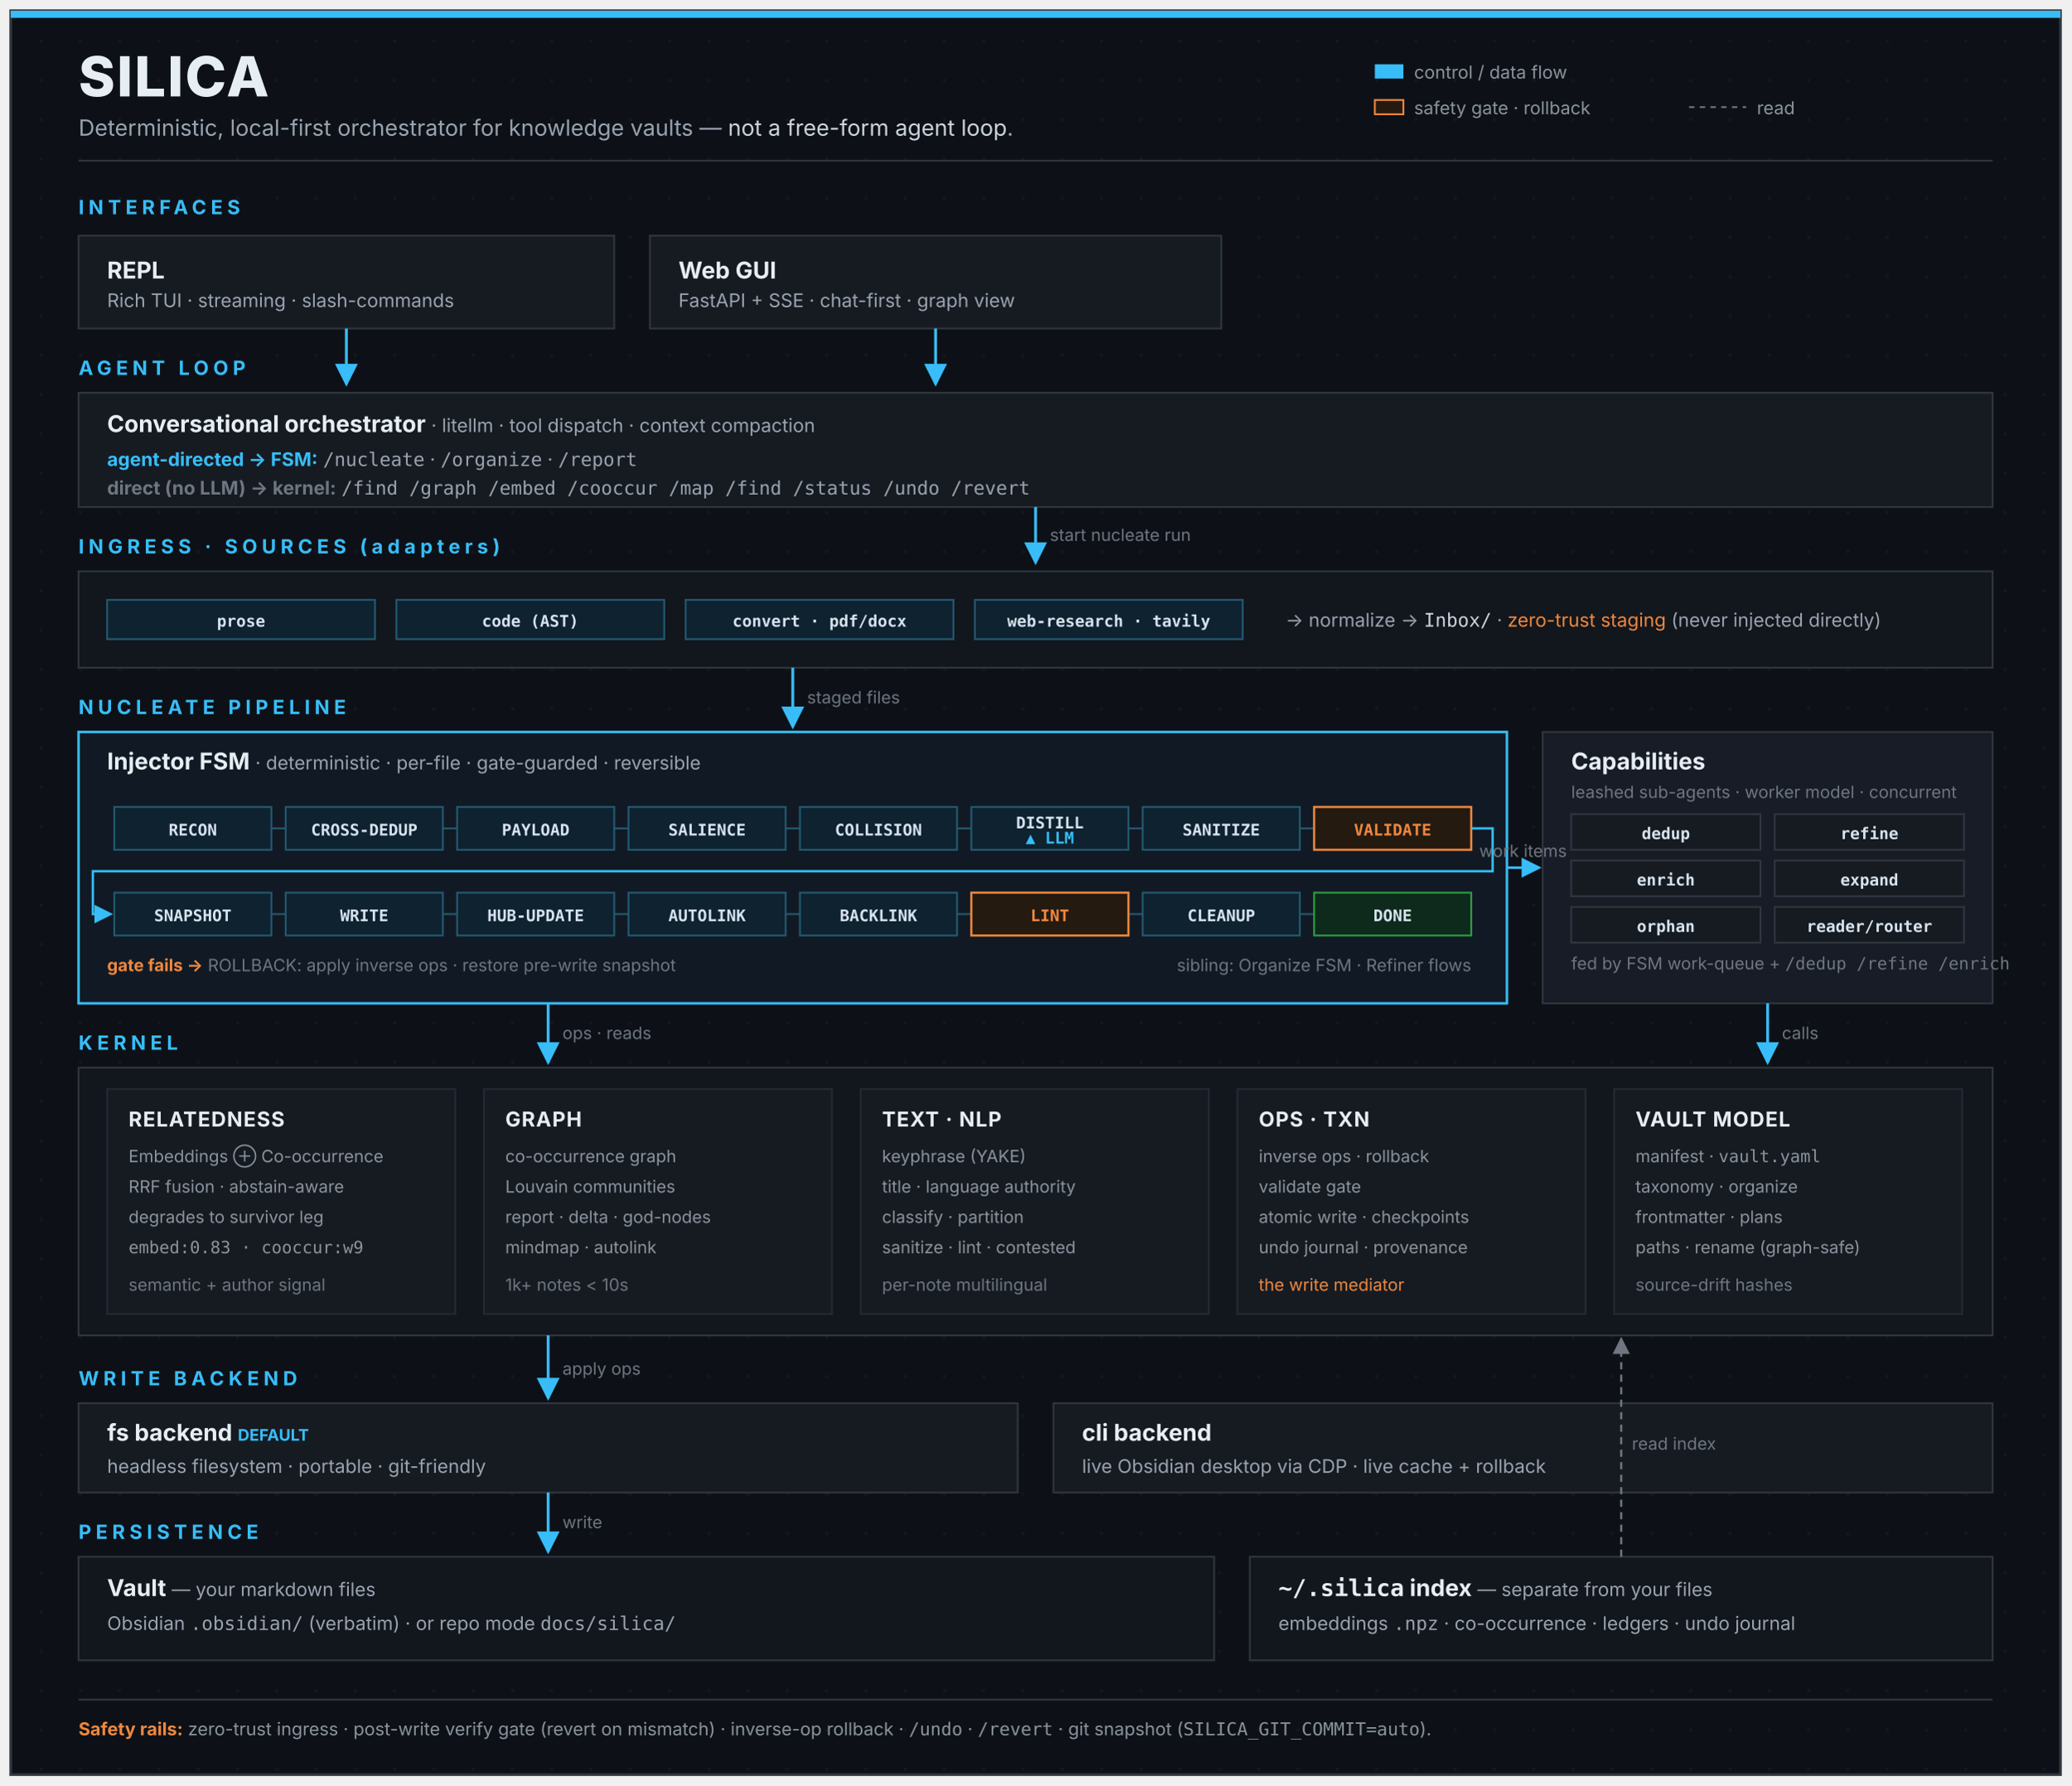
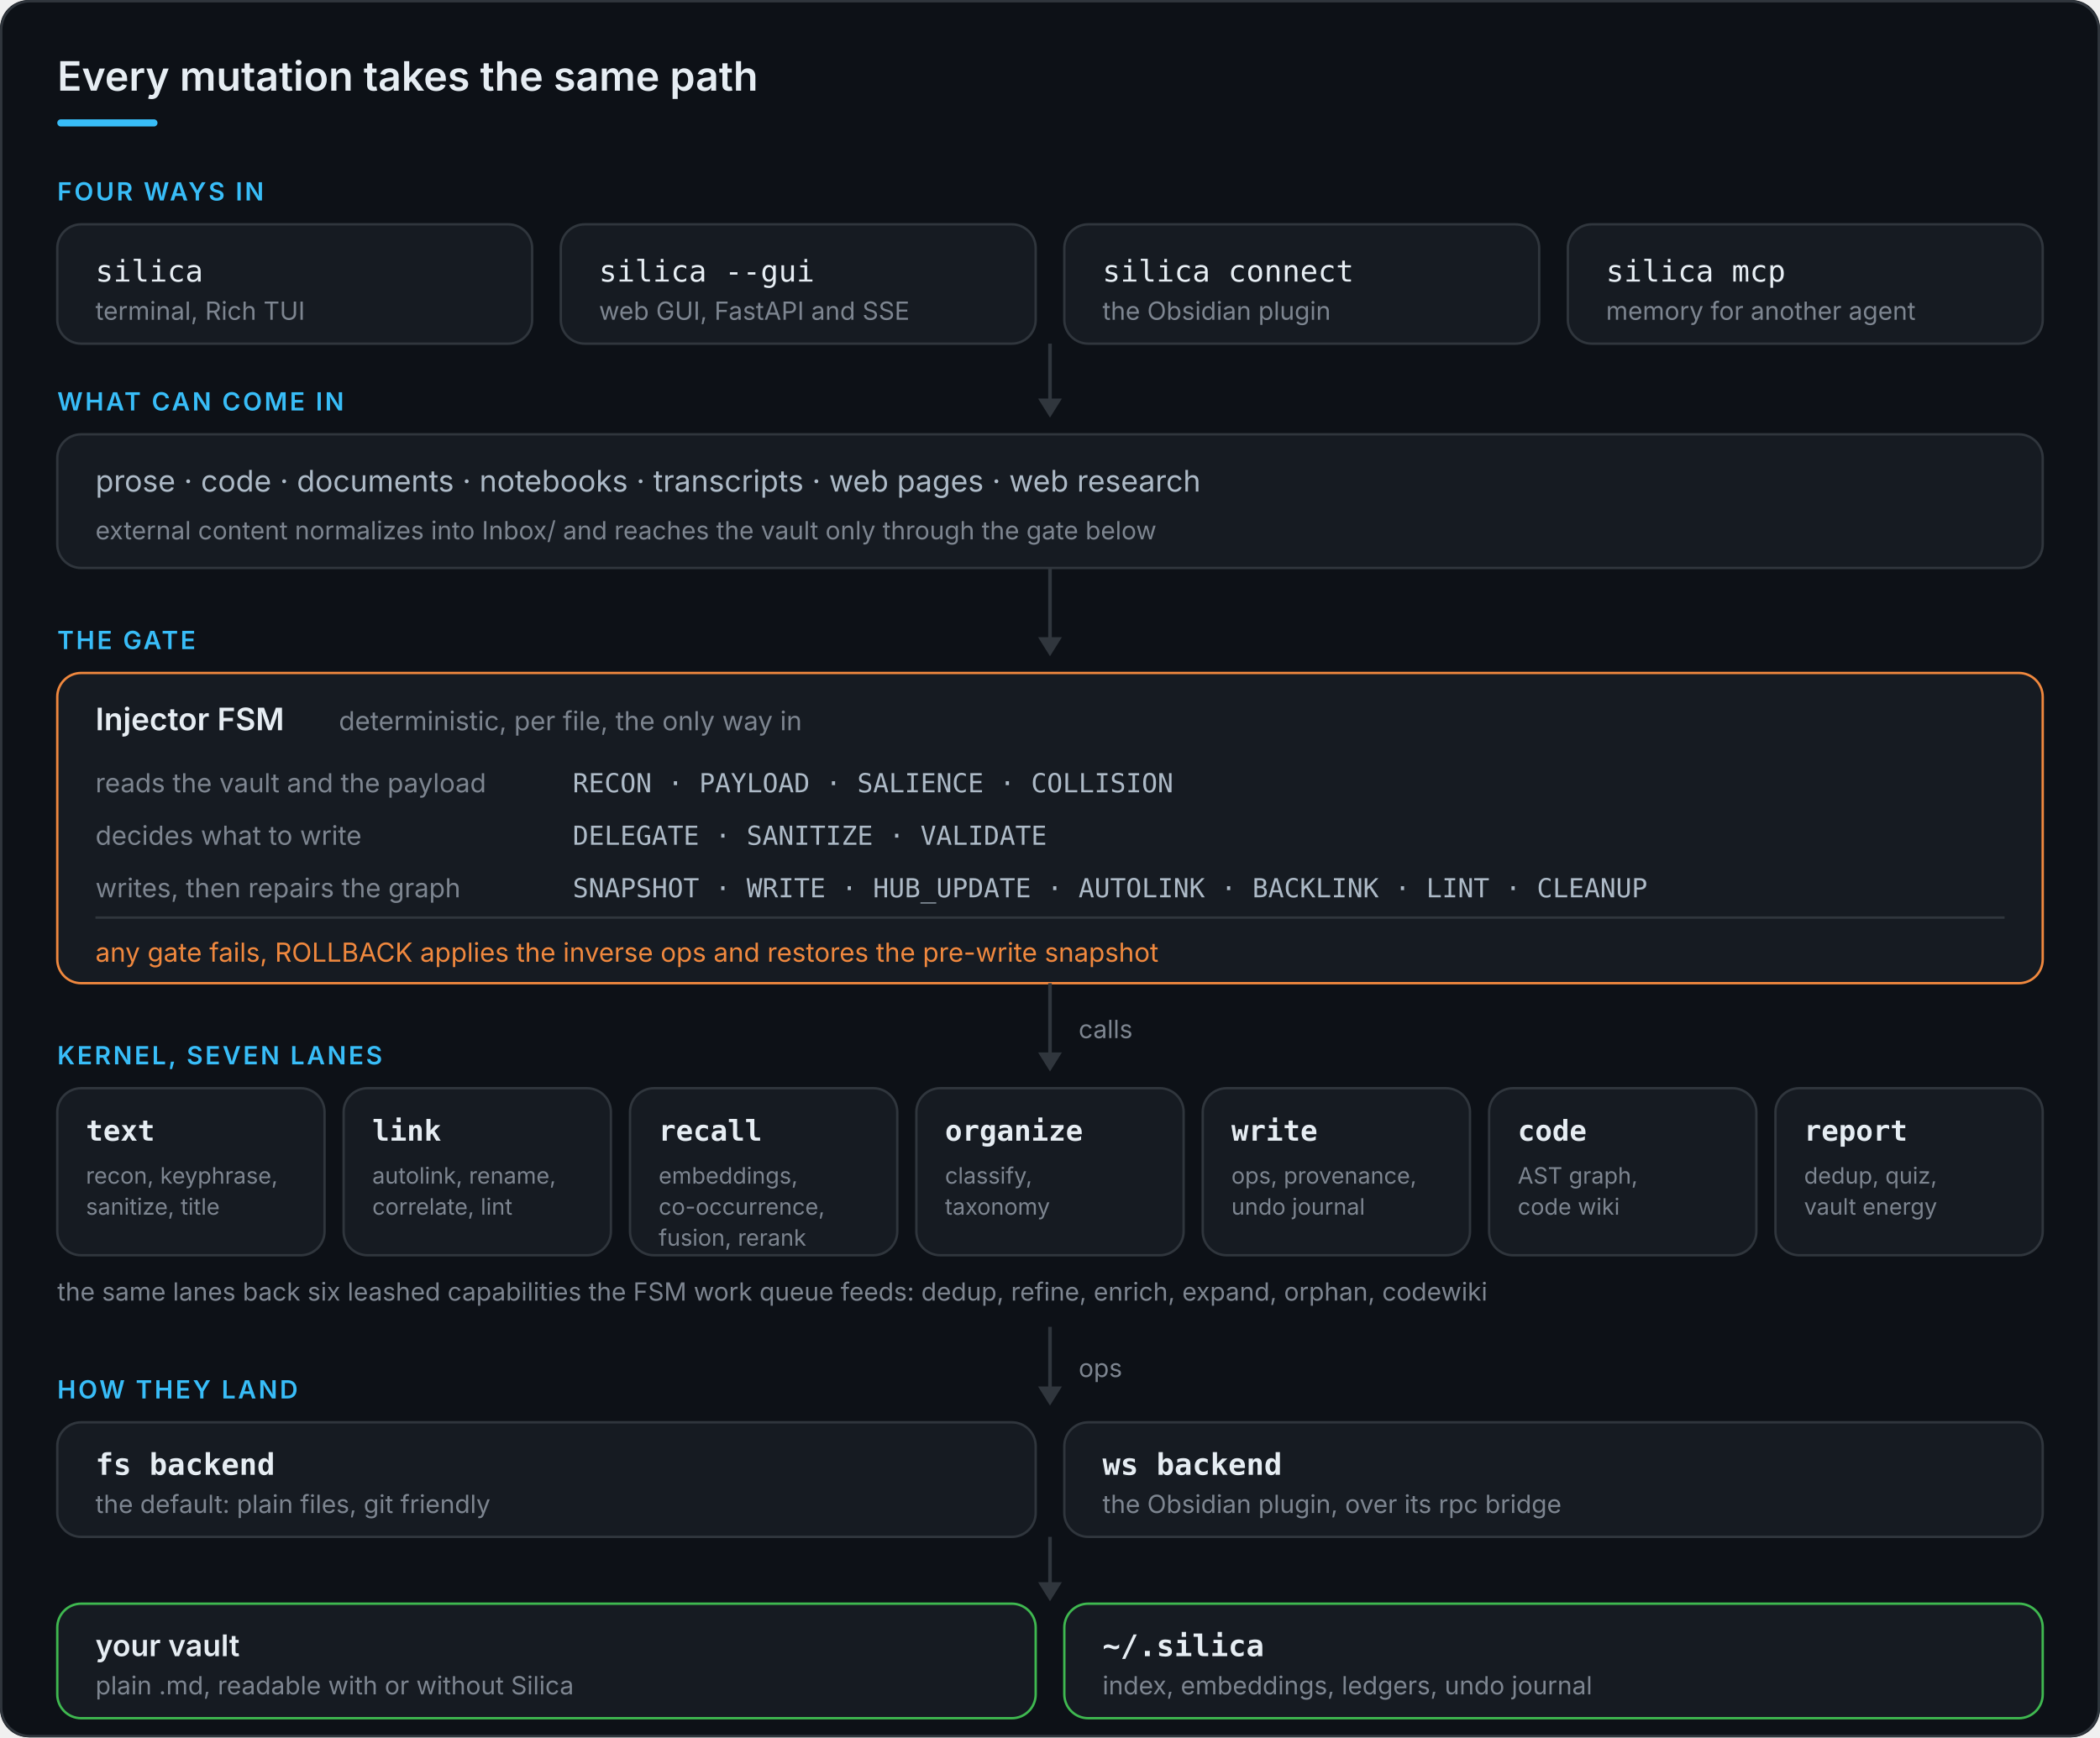
- <svg xmlns="http://www.w3.org/2000/svg" viewBox="0 0 1160 1000" font-family="Inter, system-ui, -apple-system, 'Segoe UI', sans-serif" role="img" aria-label="Silica architecture schematic">
-   <defs>
-     <marker id="ac" markerWidth="9" markerHeight="9" refX="7" refY="4" orient="auto">
-       <path d="M0,0 L8,4 L0,8 Z" fill="#38bdf8" />
-     </marker>
-     <marker id="ad" markerWidth="9" markerHeight="9" refX="7" refY="4" orient="auto">
-       <path d="M0,0 L8,4 L0,8 Z" fill="#6e7681" />
-     </marker>
-     <pattern id="dots" width="22" height="22" patternUnits="userSpaceOnUse">
-       <circle cx="1" cy="1" r="1" fill="#ffffff" opacity="0.03" />
-     </pattern>
-     <style>
-       .mono{font-family:ui-monospace,'SF Mono',Menlo,Consolas,monospace}
-       .title{font-size:31px;font-weight:800;fill:#e6edf3;letter-spacing:1px}
-       .tag{font-size:12.5px;fill:#9aa4b0}
-       .band{font-size:11px;font-weight:700;fill:#38bdf8;letter-spacing:2.5px}
-       .hdr{font-size:13px;font-weight:700;fill:#e6edf3}
-       .sub{font-size:10.5px;fill:#9aa4b0}
-       .chip{font-size:9px;font-weight:700;fill:#d7e3ee}
-       .kh{font-size:11.5px;font-weight:700;fill:#e6edf3;letter-spacing:.5px}
-       .kb{font-size:9.5px;fill:#8b949e}
-       .note{font-size:9.5px;fill:#6e7681}
-       .amber{fill:#f0883e}
-       .leg{font-size:10px;fill:#8b949e}
-       .cy{fill:#38bdf8}
-     </style>
-   </defs>
-   <rect x="6" y="6" width="1148" height="988" fill="#0d1117" stroke="#30363d" stroke-width="1.5" />
-   <rect x="6" y="6" width="1148" height="988" fill="url(#dots)" />
-   <rect x="6" y="6" width="1148" height="4" fill="#38bdf8" />
-   <text x="44" y="54" class="title">SILICA</text>
-   <text x="44" y="76" class="tag">Deterministic, local-first orchestrator for knowledge vaults — <tspan fill="#cdd5df">not a free-form agent loop</tspan>.</text>
-   <rect x="770" y="36" width="16" height="8" fill="#38bdf8" />
-   <text x="792" y="44" class="leg">control / data flow</text>
-   <rect x="770" y="56" width="16" height="8" fill="#241a10" stroke="#f0883e" />
-   <text x="792" y="64" class="leg">safety gate · rollback</text>
-   <line x1="946" y1="60" x2="978" y2="60" stroke="#6e7681" stroke-dasharray="3 3" />
-   <text x="984" y="64" class="leg">read</text>
-   <line x1="44" y1="90" x2="1116" y2="90" stroke="#30363d" />
-   <text x="44" y="120" class="band">INTERFACES</text>
-   <rect x="44" y="132" width="300" height="52" class="card" fill="#161b22" stroke="#30363d" />
-   <text x="60" y="156" class="hdr">REPL</text>
-   <text x="60" y="172" class="sub">Rich TUI · streaming · slash-commands</text>
-   <rect x="364" y="132" width="320" height="52" class="card" fill="#161b22" stroke="#30363d" />
-   <text x="380" y="156" class="hdr">Web GUI</text>
-   <text x="380" y="172" class="sub">FastAPI + SSE · chat-first · graph view</text>
-   <path d="M194,184 L194,215" stroke="#38bdf8" stroke-width="1.6" fill="none" marker-end="url(#ac)" />
-   <path d="M524,184 L524,215" stroke="#38bdf8" stroke-width="1.6" fill="none" marker-end="url(#ac)" />
-   <text x="44" y="210" class="band">AGENT LOOP</text>
-   <rect x="44" y="220" width="1072" height="64" fill="#161b22" stroke="#30363d" />
-   <text x="60" y="242" class="hdr">Conversational orchestrator <tspan class="sub" font-weight="400">· litellm · tool dispatch · context compaction</tspan>
-   </text>
-   <text x="60" y="261" class="sub">
-     <tspan class="cy" font-weight="700">agent-directed → FSM:</tspan>
-     <tspan class="mono">/nucleate</tspan> · <tspan class="mono">/organize</tspan> · <tspan class="mono">/report</tspan>
-   </text>
-   <text x="60" y="277" class="sub">
-     <tspan fill="#6e7681" font-weight="700">direct (no LLM) → kernel:</tspan>
-     <tspan class="mono">/find /graph /embed /cooccur /map /find /status /undo /revert</tspan>
-   </text>
-   <path d="M580,284 L580,315" stroke="#38bdf8" stroke-width="1.6" fill="none" marker-end="url(#ac)" />
-   <text x="588" y="303" class="note">start nucleate run</text>
-   <text x="44" y="310" class="band">INGRESS · SOURCES (adapters)</text>
-   <rect x="44" y="320" width="1072" height="54" fill="#12161d" stroke="#30363d" />
-   <rect x="60" y="336" width="150" height="22" fill="#0e2230" stroke="#245a72" />
-   <text x="135" y="351" class="chip mono" text-anchor="middle">prose</text>
-   <rect x="222" y="336" width="150" height="22" fill="#0e2230" stroke="#245a72" />
-   <text x="297" y="351" class="chip mono" text-anchor="middle">code (AST)</text>
-   <rect x="384" y="336" width="150" height="22" fill="#0e2230" stroke="#245a72" />
-   <text x="459" y="351" class="chip mono" text-anchor="middle">convert · pdf/docx</text>
-   <rect x="546" y="336" width="150" height="22" fill="#0e2230" stroke="#245a72" />
-   <text x="621" y="351" class="chip mono" text-anchor="middle">web-research · tavily</text>
-   <text x="720" y="351" class="sub">→ normalize → <tspan class="mono" fill="#cdd5df">Inbox/</tspan>  ·  <tspan class="amber">zero-trust staging</tspan> (never injected directly)</text>
-   <path d="M444,374 L444,407" stroke="#38bdf8" stroke-width="1.6" fill="none" marker-end="url(#ac)" />
-   <text x="452" y="394" class="note">staged files</text>
-   <text x="44" y="400" class="band">NUCLEATE PIPELINE</text>
-   <rect x="44" y="410" width="800" height="152" fill="#111a24" stroke="#38bdf8" stroke-width="1.4" />
-   <text x="60" y="431" class="hdr">Injector FSM <tspan class="sub" font-weight="400">· deterministic · per-file · gate-guarded · reversible</tspan>
-   </text>
-   <line x1="64" y1="464" x2="824" y2="464" stroke="#245a72" stroke-width="1" />
-   <line x1="64" y1="512" x2="824" y2="512" stroke="#245a72" stroke-width="1" />
-   <g text-anchor="middle">
-     <rect x="64" y="452" width="88" height="24" fill="#0e2230" stroke="#245a72" />
-     <text x="108" y="468" class="chip mono">RECON</text>
-     <rect x="160" y="452" width="88" height="24" fill="#0e2230" stroke="#245a72" />
-     <text x="204" y="468" class="chip mono">CROSS-DEDUP</text>
-     <rect x="256" y="452" width="88" height="24" fill="#0e2230" stroke="#245a72" />
-     <text x="300" y="468" class="chip mono">PAYLOAD</text>
-     <rect x="352" y="452" width="88" height="24" fill="#0e2230" stroke="#245a72" />
-     <text x="396" y="468" class="chip mono">SALIENCE</text>
-     <rect x="448" y="452" width="88" height="24" fill="#0e2230" stroke="#245a72" />
-     <text x="492" y="468" class="chip mono">COLLISION</text>
-     <rect x="544" y="452" width="88" height="24" fill="#0e2230" stroke="#245a72" />
-     <text x="588" y="464" class="chip mono">DISTILL</text>
-     <text x="588" y="472.5" class="chip mono cy" font-size="7">▲ LLM</text>
-     <rect x="640" y="452" width="88" height="24" fill="#0e2230" stroke="#245a72" />
-     <text x="684" y="468" class="chip mono">SANITIZE</text>
-     <rect x="736" y="452" width="88" height="24" fill="#241a10" stroke="#f0883e" stroke-width="1.2" />
-     <text x="780" y="468" class="chip mono amber">VALIDATE</text>
-   </g>
-   <path d="M824,464 L836,464 L836,488 L52,488 L52,512 L62,512" stroke="#38bdf8" stroke-width="1.3" fill="none" marker-end="url(#ac)" />
-   <g text-anchor="middle">
-     <rect x="64" y="500" width="88" height="24" fill="#0e2230" stroke="#245a72" />
-     <text x="108" y="516" class="chip mono">SNAPSHOT</text>
-     <rect x="160" y="500" width="88" height="24" fill="#0e2230" stroke="#245a72" />
-     <text x="204" y="516" class="chip mono">WRITE</text>
-     <rect x="256" y="500" width="88" height="24" fill="#0e2230" stroke="#245a72" />
-     <text x="300" y="516" class="chip mono">HUB-UPDATE</text>
-     <rect x="352" y="500" width="88" height="24" fill="#0e2230" stroke="#245a72" />
-     <text x="396" y="516" class="chip mono">AUTOLINK</text>
-     <rect x="448" y="500" width="88" height="24" fill="#0e2230" stroke="#245a72" />
-     <text x="492" y="516" class="chip mono">BACKLINK</text>
-     <rect x="544" y="500" width="88" height="24" fill="#241a10" stroke="#f0883e" stroke-width="1.2" />
-     <text x="588" y="516" class="chip mono amber">LINT</text>
-     <rect x="640" y="500" width="88" height="24" fill="#0e2230" stroke="#245a72" />
-     <text x="684" y="516" class="chip mono">CLEANUP</text>
-     <rect x="736" y="500" width="88" height="24" fill="#0e2a1c" stroke="#2ea043" />
-     <text x="780" y="516" class="chip mono" fill="#7ee2a0">DONE</text>
-   </g>
-   <text x="60" y="544" class="note">
-     <tspan class="amber" font-weight="700">gate fails →</tspan> ROLLBACK: apply inverse ops · restore pre-write snapshot</text>
-   <text x="824" y="544" class="note" text-anchor="end">sibling: Organize FSM · Refiner flows</text>
-   <rect x="864" y="410" width="252" height="152" fill="#171c26" stroke="#30363d" />
-   <text x="880" y="431" class="hdr">Capabilities</text>
-   <text x="880" y="447" class="note">leashed sub-agents · worker model · concurrent</text>
-   <g text-anchor="middle">
-     <rect x="880" y="456" width="106" height="20" fill="#161b22" stroke="#30363d" />
-     <text x="933" y="470" class="chip mono">dedup</text>
-     <rect x="994" y="456" width="106" height="20" fill="#161b22" stroke="#30363d" />
-     <text x="1047" y="470" class="chip mono">refine</text>
-     <rect x="880" y="482" width="106" height="20" fill="#161b22" stroke="#30363d" />
-     <text x="933" y="496" class="chip mono">enrich</text>
-     <rect x="994" y="482" width="106" height="20" fill="#161b22" stroke="#30363d" />
-     <text x="1047" y="496" class="chip mono">expand</text>
-     <rect x="880" y="508" width="106" height="20" fill="#161b22" stroke="#30363d" />
-     <text x="933" y="522" class="chip mono">orphan</text>
-     <rect x="994" y="508" width="106" height="20" fill="#161b22" stroke="#30363d" />
-     <text x="1047" y="522" class="chip mono">reader/router</text>
-   </g>
-   <text x="880" y="543" class="note">fed by FSM work-queue + <tspan class="mono">/dedup /refine /enrich</tspan>
-   </text>
-   <path d="M844,486 L862,486" stroke="#38bdf8" stroke-width="1.4" fill="none" marker-end="url(#ac)" />
-   <text x="853" y="480" class="note" text-anchor="middle">work items</text>
-   <path d="M307,562 L307,595" stroke="#38bdf8" stroke-width="1.6" fill="none" marker-end="url(#ac)" />
-   <text x="315" y="582" class="note">ops · reads</text>
-   <path d="M990,562 L990,595" stroke="#38bdf8" stroke-width="1.6" fill="none" marker-end="url(#ac)" />
-   <text x="998" y="582" class="note">calls</text>
-   <text x="44" y="588" class="band">KERNEL</text>
-   <rect x="44" y="598" width="1072" height="150" fill="#12161d" stroke="#30363d" />
-   <g>
-     <rect x="60" y="610" width="195" height="126" fill="#161b22" stroke="#232a35" />
-     <text x="72" y="631" class="kh">RELATEDNESS</text>
-     <text x="72" y="651" class="kb">Embeddings ⊕ Co-occurrence</text>
-     <text x="72" y="668" class="kb">RRF fusion · abstain-aware</text>
-     <text x="72" y="685" class="kb">degrades to survivor leg</text>
-     <text x="72" y="702" class="kb mono">embed:0.83 · cooccur:w9</text>
-     <text x="72" y="723" class="note">semantic + author signal</text>
-   </g>
-   <g>
-     <rect x="271" y="610" width="195" height="126" fill="#161b22" stroke="#232a35" />
-     <text x="283" y="631" class="kh">GRAPH</text>
-     <text x="283" y="651" class="kb">co-occurrence graph</text>
-     <text x="283" y="668" class="kb">Louvain communities</text>
-     <text x="283" y="685" class="kb">report · delta · god-nodes</text>
-     <text x="283" y="702" class="kb">mindmap · autolink</text>
-     <text x="283" y="723" class="note">1k+ notes &lt; 10s</text>
-   </g>
-   <g>
-     <rect x="482" y="610" width="195" height="126" fill="#161b22" stroke="#232a35" />
-     <text x="494" y="631" class="kh">TEXT · NLP</text>
-     <text x="494" y="651" class="kb">keyphrase (YAKE)</text>
-     <text x="494" y="668" class="kb">title · language authority</text>
-     <text x="494" y="685" class="kb">classify · partition</text>
-     <text x="494" y="702" class="kb">sanitize · lint · contested</text>
-     <text x="494" y="723" class="note">per-note multilingual</text>
-   </g>
-   <g>
-     <rect x="693" y="610" width="195" height="126" fill="#161b22" stroke="#232a35" />
-     <text x="705" y="631" class="kh">OPS · TXN</text>
-     <text x="705" y="651" class="kb">inverse ops · rollback</text>
-     <text x="705" y="668" class="kb">validate gate</text>
-     <text x="705" y="685" class="kb">atomic write · checkpoints</text>
-     <text x="705" y="702" class="kb">undo journal · provenance</text>
-     <text x="705" y="723" class="note amber">the write mediator</text>
-   </g>
-   <g>
-     <rect x="904" y="610" width="195" height="126" fill="#161b22" stroke="#232a35" />
-     <text x="916" y="631" class="kh">VAULT MODEL</text>
-     <text x="916" y="651" class="kb">manifest · <tspan class="mono">vault.yaml</tspan>
-     </text>
-     <text x="916" y="668" class="kb">taxonomy · organize</text>
-     <text x="916" y="685" class="kb">frontmatter · plans</text>
-     <text x="916" y="702" class="kb">paths · rename (graph-safe)</text>
-     <text x="916" y="723" class="note">source-drift hashes</text>
-   </g>
-   <path d="M307,748 L307,783" stroke="#38bdf8" stroke-width="1.6" fill="none" marker-end="url(#ac)" />
-   <text x="315" y="770" class="note">apply ops</text>
-   <text x="44" y="776" class="band">WRITE BACKEND</text>
-   <rect x="44" y="786" width="526" height="50" fill="#161b22" stroke="#30363d" />
-   <text x="60" y="807" class="hdr">fs backend <tspan class="cy" font-size="9" font-weight="700">DEFAULT</tspan>
-   </text>
-   <text x="60" y="825" class="sub">headless filesystem · portable · git-friendly</text>
-   <rect x="590" y="786" width="526" height="50" fill="#161b22" stroke="#30363d" />
-   <text x="606" y="807" class="hdr">cli backend</text>
-   <text x="606" y="825" class="sub">live Obsidian desktop via CDP · live cache + rollback</text>
-   <path d="M307,836 L307,869" stroke="#38bdf8" stroke-width="1.6" fill="none" marker-end="url(#ac)" />
-   <text x="315" y="856" class="note">write</text>
-   <text x="44" y="862" class="band">PERSISTENCE</text>
-   <rect x="44" y="872" width="636" height="58" fill="#12161d" stroke="#30363d" />
-   <text x="60" y="894" class="hdr">Vault <tspan class="sub" font-weight="400">— your markdown files</tspan>
-   </text>
-   <text x="60" y="913" class="sub">Obsidian <tspan class="mono">.obsidian/</tspan> (verbatim)  ·  or repo mode <tspan class="mono">docs/silica/</tspan>
-   </text>
-   <rect x="700" y="872" width="416" height="58" fill="#12161d" stroke="#30363d" />
-   <text x="716" y="894" class="hdr">
-     <tspan class="mono">~/.silica</tspan> index <tspan class="sub" font-weight="400">— separate from your files</tspan>
-   </text>
-   <text x="716" y="913" class="sub">embeddings <tspan class="mono">.npz</tspan> · co-occurrence · ledgers · undo journal</text>
-   <path d="M908,872 L908,750" stroke="#6e7681" stroke-width="1.2" fill="none" stroke-dasharray="4 3" marker-end="url(#ad)" />
-   <text x="914" y="812" class="note">read index</text>
-   <line x1="44" y1="952" x2="1116" y2="952" stroke="#30363d" />
-   <text x="44" y="972" class="leg">
-     <tspan class="amber" font-weight="700">Safety rails:</tspan> zero-trust ingress · post-write verify gate (revert on mismatch) · inverse-op rollback · <tspan class="mono">/undo</tspan> · <tspan class="mono">/revert</tspan> · git snapshot (<tspan class="mono">SILICA_GIT_COMMIT=auto</tspan>).</text>
+ <svg xmlns="http://www.w3.org/2000/svg" viewBox="0 0 880 728" width="880" height="728" role="img" aria-label="Four ways in, one gate, seven kernel lanes, two backends, and a vault of plain markdown beside a private index." font-family="Inter, system-ui, -apple-system, 'Segoe UI', sans-serif">
+   <rect width="880" height="728" rx="12" fill="#0d1117" />
+   <rect x="0.5" y="0.5" width="879" height="727" rx="12" fill="none" stroke="#30363d" />
+   <text x="24" y="38" font-size="17" fill="#e6edf3" font-family="Inter, system-ui, -apple-system, 'Segoe UI', sans-serif" font-weight="600" text-anchor="start">Every mutation takes the same path</text>
+   <rect x="24" y="50" width="42" height="3" rx="1.5" fill="#38bdf8" />
+   <text x="24" y="84" font-size="10.5" fill="#38bdf8" font-weight="600" letter-spacing="0.09em" font-family="Inter, system-ui, -apple-system, 'Segoe UI', sans-serif">FOUR WAYS IN</text>
+   <rect x="24.0" y="94" width="199.0" height="50" rx="10" fill="#161b22" stroke="#30363d" stroke-width="1" />
+   <text x="40.0" y="118" font-size="12.5" fill="#e6edf3" font-family="ui-monospace, SFMono-Regular, Menlo, monospace" font-weight="500" text-anchor="start">silica</text>
+   <text x="40.0" y="134" font-size="10.5" fill="#7d8590" font-family="Inter, system-ui, -apple-system, 'Segoe UI', sans-serif" font-weight="400" text-anchor="start">terminal, Rich TUI</text>
+   <rect x="235.0" y="94" width="199.0" height="50" rx="10" fill="#161b22" stroke="#30363d" stroke-width="1" />
+   <text x="251.0" y="118" font-size="12.5" fill="#e6edf3" font-family="ui-monospace, SFMono-Regular, Menlo, monospace" font-weight="500" text-anchor="start">silica --gui</text>
+   <text x="251.0" y="134" font-size="10.5" fill="#7d8590" font-family="Inter, system-ui, -apple-system, 'Segoe UI', sans-serif" font-weight="400" text-anchor="start">web GUI, FastAPI and SSE</text>
+   <rect x="446.0" y="94" width="199.0" height="50" rx="10" fill="#161b22" stroke="#30363d" stroke-width="1" />
+   <text x="462.0" y="118" font-size="12.5" fill="#e6edf3" font-family="ui-monospace, SFMono-Regular, Menlo, monospace" font-weight="500" text-anchor="start">silica connect</text>
+   <text x="462.0" y="134" font-size="10.5" fill="#7d8590" font-family="Inter, system-ui, -apple-system, 'Segoe UI', sans-serif" font-weight="400" text-anchor="start">the Obsidian plugin</text>
+   <rect x="657.0" y="94" width="199.0" height="50" rx="10" fill="#161b22" stroke="#30363d" stroke-width="1" />
+   <text x="673.0" y="118" font-size="12.5" fill="#e6edf3" font-family="ui-monospace, SFMono-Regular, Menlo, monospace" font-weight="500" text-anchor="start">silica mcp</text>
+   <text x="673.0" y="134" font-size="10.5" fill="#7d8590" font-family="Inter, system-ui, -apple-system, 'Segoe UI', sans-serif" font-weight="400" text-anchor="start">memory for another agent</text>
+   <path d="M440.0 144 L440.0 168" stroke="#30363d" stroke-width="1.5" />
+   <path d="M435.0 167 L440.0 175 L445.0 167 Z" fill="#30363d" />
+   <text x="24" y="172" font-size="10.5" fill="#38bdf8" font-weight="600" letter-spacing="0.09em" font-family="Inter, system-ui, -apple-system, 'Segoe UI', sans-serif">WHAT CAN COME IN</text>
+   <rect x="24" y="182" width="832" height="56" rx="10" fill="#161b22" stroke="#30363d" stroke-width="1" />
+   <text x="40" y="206" font-size="12.5" fill="#adbac7" font-family="Inter, system-ui, -apple-system, 'Segoe UI', sans-serif" font-weight="400" text-anchor="start">prose · code · documents · notebooks · transcripts · web pages · web research</text>
+   <text x="40" y="226" font-size="10.5" fill="#7d8590" font-family="Inter, system-ui, -apple-system, 'Segoe UI', sans-serif" font-weight="400" text-anchor="start">external content normalizes into Inbox/ and reaches the vault only through the gate below</text>
+   <path d="M440.0 238 L440.0 268" stroke="#30363d" stroke-width="1.5" />
+   <path d="M435.0 267 L440.0 275 L445.0 267 Z" fill="#30363d" />
+   <text x="24" y="272" font-size="10.5" fill="#38bdf8" font-weight="600" letter-spacing="0.09em" font-family="Inter, system-ui, -apple-system, 'Segoe UI', sans-serif">THE GATE</text>
+   <rect x="24" y="282" width="832" height="130" rx="10" fill="#161b22" stroke="#f0883e" stroke-width="1" />
+   <text x="40" y="306" font-size="13" fill="#e6edf3" font-family="Inter, system-ui, -apple-system, 'Segoe UI', sans-serif" font-weight="600" text-anchor="start">Injector FSM</text>
+   <text x="142" y="306" font-size="11" fill="#7d8590" font-family="Inter, system-ui, -apple-system, 'Segoe UI', sans-serif" font-weight="400" text-anchor="start">deterministic, per file, the only way in</text>
+   <text x="40" y="332" font-size="11" fill="#7d8590" font-family="Inter, system-ui, -apple-system, 'Segoe UI', sans-serif" font-weight="400" text-anchor="start">reads the vault and the payload</text>
+   <text x="240" y="332" font-size="11" fill="#adbac7" font-family="ui-monospace, SFMono-Regular, Menlo, monospace" font-weight="400" text-anchor="start">RECON · PAYLOAD · SALIENCE · COLLISION</text>
+   <text x="40" y="354" font-size="11" fill="#7d8590" font-family="Inter, system-ui, -apple-system, 'Segoe UI', sans-serif" font-weight="400" text-anchor="start">decides what to write</text>
+   <text x="240" y="354" font-size="11" fill="#adbac7" font-family="ui-monospace, SFMono-Regular, Menlo, monospace" font-weight="400" text-anchor="start">DELEGATE · SANITIZE · VALIDATE</text>
+   <text x="40" y="376" font-size="11" fill="#7d8590" font-family="Inter, system-ui, -apple-system, 'Segoe UI', sans-serif" font-weight="400" text-anchor="start">writes, then repairs the graph</text>
+   <text x="240" y="376" font-size="11" fill="#adbac7" font-family="ui-monospace, SFMono-Regular, Menlo, monospace" font-weight="400" text-anchor="start">SNAPSHOT · WRITE · HUB_UPDATE · AUTOLINK · BACKLINK · LINT · CLEANUP</text>
+   <rect x="40" y="384" width="800" height="1" fill="#30363d" />
+   <text x="40" y="403" font-size="11" fill="#f0883e" font-family="Inter, system-ui, -apple-system, 'Segoe UI', sans-serif" font-weight="400" text-anchor="start">any gate fails, ROLLBACK applies the inverse ops and restores the pre-write snapshot</text>
+   <path d="M440.0 412 L440.0 442" stroke="#30363d" stroke-width="1.5" />
+   <path d="M435.0 441 L440.0 449 L445.0 441 Z" fill="#30363d" />
+   <text x="452.0" y="435.0" font-size="10.5" fill="#7d8590" font-family="Inter, system-ui, -apple-system, 'Segoe UI', sans-serif" font-weight="400" text-anchor="start">calls</text>
+   <text x="24" y="446" font-size="10.5" fill="#38bdf8" font-weight="600" letter-spacing="0.09em" font-family="Inter, system-ui, -apple-system, 'Segoe UI', sans-serif">KERNEL, SEVEN LANES</text>
+   <rect x="24.0" y="456" width="112.0" height="70" rx="10" fill="#161b22" stroke="#30363d" stroke-width="1" />
+   <text x="36.0" y="478" font-size="12" fill="#e6edf3" font-family="ui-monospace, SFMono-Regular, Menlo, monospace" font-weight="600" text-anchor="start">text</text>
+   <text x="36.0" y="496" font-size="9.5" fill="#7d8590" font-family="Inter, system-ui, -apple-system, 'Segoe UI', sans-serif" font-weight="400" text-anchor="start">recon, keyphrase,</text>
+   <text x="36.0" y="509" font-size="9.5" fill="#7d8590" font-family="Inter, system-ui, -apple-system, 'Segoe UI', sans-serif" font-weight="400" text-anchor="start">sanitize, title</text>
+   <rect x="144.0" y="456" width="112.0" height="70" rx="10" fill="#161b22" stroke="#30363d" stroke-width="1" />
+   <text x="156.0" y="478" font-size="12" fill="#e6edf3" font-family="ui-monospace, SFMono-Regular, Menlo, monospace" font-weight="600" text-anchor="start">link</text>
+   <text x="156.0" y="496" font-size="9.5" fill="#7d8590" font-family="Inter, system-ui, -apple-system, 'Segoe UI', sans-serif" font-weight="400" text-anchor="start">autolink, rename,</text>
+   <text x="156.0" y="509" font-size="9.5" fill="#7d8590" font-family="Inter, system-ui, -apple-system, 'Segoe UI', sans-serif" font-weight="400" text-anchor="start">correlate, lint</text>
+   <rect x="264.0" y="456" width="112.0" height="70" rx="10" fill="#161b22" stroke="#30363d" stroke-width="1" />
+   <text x="276.0" y="478" font-size="12" fill="#e6edf3" font-family="ui-monospace, SFMono-Regular, Menlo, monospace" font-weight="600" text-anchor="start">recall</text>
+   <text x="276.0" y="496" font-size="9.5" fill="#7d8590" font-family="Inter, system-ui, -apple-system, 'Segoe UI', sans-serif" font-weight="400" text-anchor="start">embeddings,</text>
+   <text x="276.0" y="509" font-size="9.5" fill="#7d8590" font-family="Inter, system-ui, -apple-system, 'Segoe UI', sans-serif" font-weight="400" text-anchor="start">co-occurrence,</text>
+   <text x="276.0" y="522" font-size="9.5" fill="#7d8590" font-family="Inter, system-ui, -apple-system, 'Segoe UI', sans-serif" font-weight="400" text-anchor="start">fusion, rerank</text>
+   <rect x="384.0" y="456" width="112.0" height="70" rx="10" fill="#161b22" stroke="#30363d" stroke-width="1" />
+   <text x="396.0" y="478" font-size="12" fill="#e6edf3" font-family="ui-monospace, SFMono-Regular, Menlo, monospace" font-weight="600" text-anchor="start">organize</text>
+   <text x="396.0" y="496" font-size="9.5" fill="#7d8590" font-family="Inter, system-ui, -apple-system, 'Segoe UI', sans-serif" font-weight="400" text-anchor="start">classify,</text>
+   <text x="396.0" y="509" font-size="9.5" fill="#7d8590" font-family="Inter, system-ui, -apple-system, 'Segoe UI', sans-serif" font-weight="400" text-anchor="start">taxonomy</text>
+   <rect x="504.0" y="456" width="112.0" height="70" rx="10" fill="#161b22" stroke="#30363d" stroke-width="1" />
+   <text x="516.0" y="478" font-size="12" fill="#e6edf3" font-family="ui-monospace, SFMono-Regular, Menlo, monospace" font-weight="600" text-anchor="start">write</text>
+   <text x="516.0" y="496" font-size="9.5" fill="#7d8590" font-family="Inter, system-ui, -apple-system, 'Segoe UI', sans-serif" font-weight="400" text-anchor="start">ops, provenance,</text>
+   <text x="516.0" y="509" font-size="9.5" fill="#7d8590" font-family="Inter, system-ui, -apple-system, 'Segoe UI', sans-serif" font-weight="400" text-anchor="start">undo journal</text>
+   <rect x="624.0" y="456" width="112.0" height="70" rx="10" fill="#161b22" stroke="#30363d" stroke-width="1" />
+   <text x="636.0" y="478" font-size="12" fill="#e6edf3" font-family="ui-monospace, SFMono-Regular, Menlo, monospace" font-weight="600" text-anchor="start">code</text>
+   <text x="636.0" y="496" font-size="9.5" fill="#7d8590" font-family="Inter, system-ui, -apple-system, 'Segoe UI', sans-serif" font-weight="400" text-anchor="start">AST graph,</text>
+   <text x="636.0" y="509" font-size="9.5" fill="#7d8590" font-family="Inter, system-ui, -apple-system, 'Segoe UI', sans-serif" font-weight="400" text-anchor="start">code wiki</text>
+   <rect x="744.0" y="456" width="112.0" height="70" rx="10" fill="#161b22" stroke="#30363d" stroke-width="1" />
+   <text x="756.0" y="478" font-size="12" fill="#e6edf3" font-family="ui-monospace, SFMono-Regular, Menlo, monospace" font-weight="600" text-anchor="start">report</text>
+   <text x="756.0" y="496" font-size="9.5" fill="#7d8590" font-family="Inter, system-ui, -apple-system, 'Segoe UI', sans-serif" font-weight="400" text-anchor="start">dedup, quiz,</text>
+   <text x="756.0" y="509" font-size="9.5" fill="#7d8590" font-family="Inter, system-ui, -apple-system, 'Segoe UI', sans-serif" font-weight="400" text-anchor="start">vault energy</text>
+   <text x="24" y="545" font-size="10.5" fill="#7d8590" font-family="Inter, system-ui, -apple-system, 'Segoe UI', sans-serif" font-weight="400" text-anchor="start">the same lanes back six leashed capabilities the FSM work queue feeds: dedup, refine, enrich, expand, orphan, codewiki</text>
+   <path d="M440.0 556 L440.0 582" stroke="#30363d" stroke-width="1.5" />
+   <path d="M435.0 581 L440.0 589 L445.0 581 Z" fill="#30363d" />
+   <text x="452.0" y="577.0" font-size="10.5" fill="#7d8590" font-family="Inter, system-ui, -apple-system, 'Segoe UI', sans-serif" font-weight="400" text-anchor="start">ops</text>
+   <text x="24" y="586" font-size="10.5" fill="#38bdf8" font-weight="600" letter-spacing="0.09em" font-family="Inter, system-ui, -apple-system, 'Segoe UI', sans-serif">HOW THEY LAND</text>
+   <rect x="24.0" y="596" width="410.0" height="48" rx="10" fill="#161b22" stroke="#30363d" stroke-width="1" />
+   <text x="40.0" y="618" font-size="12.5" fill="#e6edf3" font-family="ui-monospace, SFMono-Regular, Menlo, monospace" font-weight="600" text-anchor="start">fs backend</text>
+   <text x="40.0" y="634" font-size="10.5" fill="#7d8590" font-family="Inter, system-ui, -apple-system, 'Segoe UI', sans-serif" font-weight="400" text-anchor="start">the default: plain files, git friendly</text>
+   <rect x="446.0" y="596" width="410.0" height="48" rx="10" fill="#161b22" stroke="#30363d" stroke-width="1" />
+   <text x="462.0" y="618" font-size="12.5" fill="#e6edf3" font-family="ui-monospace, SFMono-Regular, Menlo, monospace" font-weight="600" text-anchor="start">ws backend</text>
+   <text x="462.0" y="634" font-size="10.5" fill="#7d8590" font-family="Inter, system-ui, -apple-system, 'Segoe UI', sans-serif" font-weight="400" text-anchor="start">the Obsidian plugin, over its rpc bridge</text>
+   <path d="M440.0 644 L440.0 664" stroke="#30363d" stroke-width="1.5" />
+   <path d="M435.0 663 L440.0 671 L445.0 663 Z" fill="#30363d" />
+   <rect x="24.0" y="672" width="410.0" height="48" rx="10" fill="#161b22" stroke="#3fb950" stroke-width="1" />
+   <text x="40.0" y="694" font-size="12.5" fill="#e6edf3" font-family="Inter, system-ui, -apple-system, 'Segoe UI', sans-serif" font-weight="600" text-anchor="start">your vault</text>
+   <text x="40.0" y="710" font-size="10.5" fill="#7d8590" font-family="Inter, system-ui, -apple-system, 'Segoe UI', sans-serif" font-weight="400" text-anchor="start">plain .md, readable with or without Silica</text>
+   <rect x="446.0" y="672" width="410.0" height="48" rx="10" fill="#161b22" stroke="#3fb950" stroke-width="1" />
+   <text x="462.0" y="694" font-size="12.5" fill="#e6edf3" font-family="ui-monospace, SFMono-Regular, Menlo, monospace" font-weight="600" text-anchor="start">~/.silica</text>
+   <text x="462.0" y="710" font-size="10.5" fill="#7d8590" font-family="Inter, system-ui, -apple-system, 'Segoe UI', sans-serif" font-weight="400" text-anchor="start">index, embeddings, ledgers, undo journal</text>
</svg>
